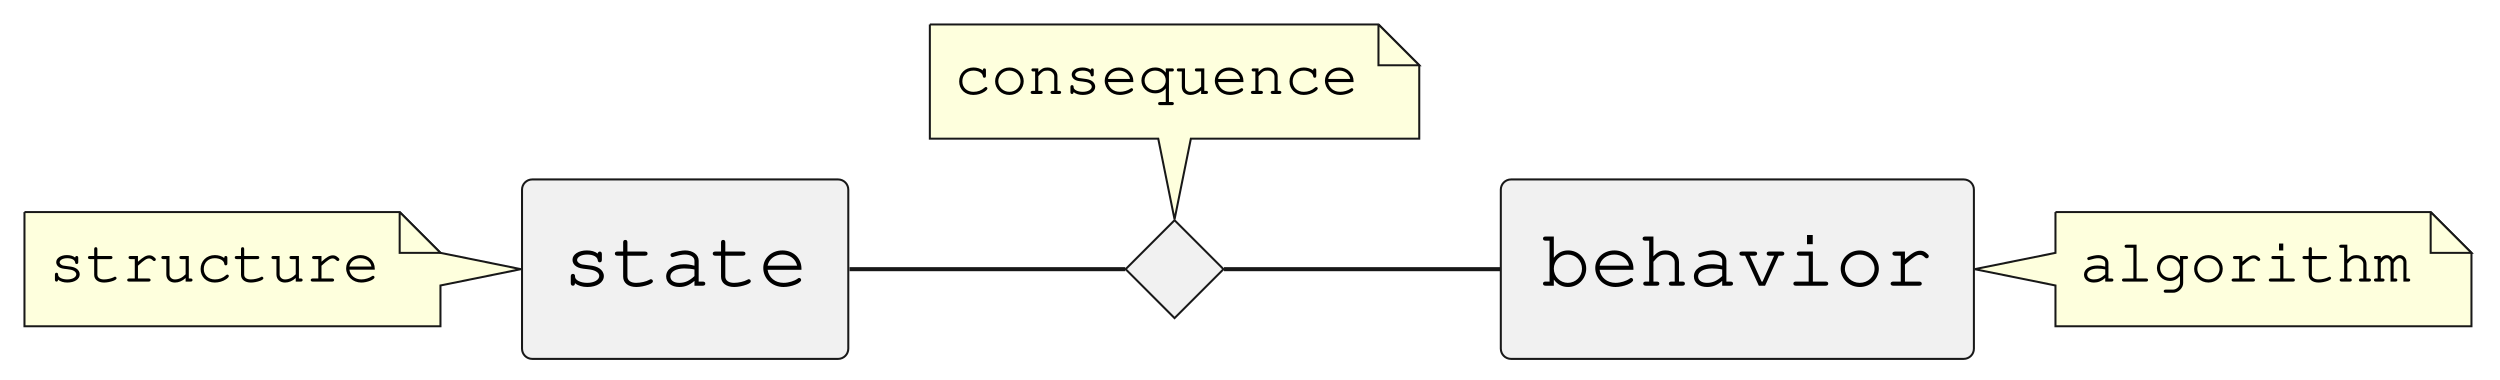
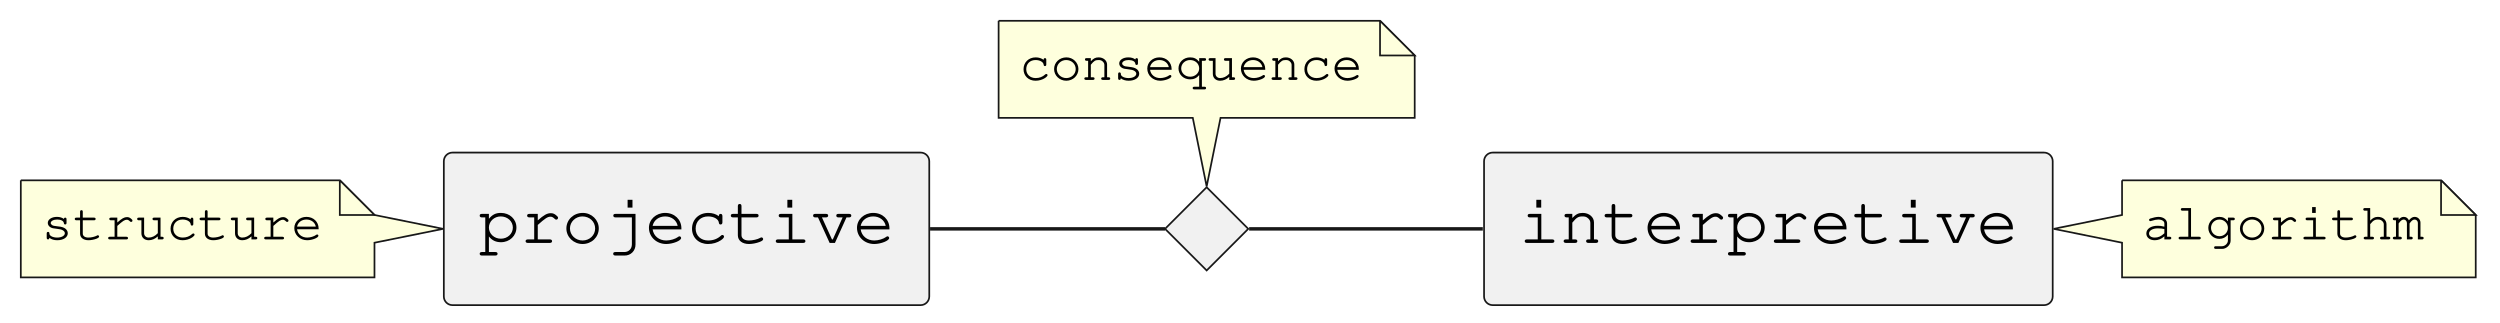
- <svg xmlns="http://www.w3.org/2000/svg" contentStyleType="text/css" height="93px" preserveAspectRatio="none" style="width:613px;height:93px;background:#FFFFFF;" version="1.1" viewBox="0 0 613 93" width="613px" zoomAndPan="magnify">
+ <svg xmlns="http://www.w3.org/2000/svg" contentStyleType="text/css" height="93px" preserveAspectRatio="none" style="width:721px;height:93px;background:#FFFFFF;" version="1.1" viewBox="0 0 721 93" width="721px" zoomAndPan="magnify">
  <defs />
  <g>
-     <g id="elem_left">
-       <rect fill="#F1F1F1" height="44" rx="2.5" ry="2.5" style="stroke:#181818;stroke-width:0.5;" width="80" x="128" y="44" />
-       <text fill="#000000" font-family="Nimbus Mono PS" font-size="20" lengthAdjust="spacing" textLength="60" x="138" y="70.06">state</text>
+     <g id="elem_relation">
+       <polygon fill="#F1F1F1" points="348,54,360,66,348,78,336,66,348,54" style="stroke:#181818;stroke-width:0.5;" />
    </g>
    <g id="elem_GMN3">
-       <path d="M6,52 L6,80 A0,0 0 0 0 6,80 L108,80 A0,0 0 0 0 108,80 L108,70 L127.72,66 L108,62 L108,62 L98,52 L6,52 A0,0 0 0 0 6,52 " fill="#FEFFDD" style="stroke:#181818;stroke-width:0.5;" />
+       <path d="M288,6 L288,34 A0,0 0 0 0 288,34 L344,34 L348,53.78 L352,34 L408,34 A0,0 0 0 0 408,34 L408,16 L398,6 L288,6 A0,0 0 0 0 288,6 " fill="#FEFFDD" style="stroke:#181818;stroke-width:0.5;" />
+       <path d="M398,6 L398,16 L408,16 L398,6 " fill="#FEFFDD" style="stroke:#181818;stroke-width:0.5;" />
+       <text fill="#000000" font-family="Nimbus Mono PS" font-size="15" lengthAdjust="spacing" textLength="99" x="294" y="23.045">consequence</text>
+     </g>
+     <g id="elem_left">
+       <rect fill="#F1F1F1" height="44" rx="2.5" ry="2.5" style="stroke:#181818;stroke-width:0.5;" width="140" x="128" y="44" />
+       <text fill="#000000" font-family="Nimbus Mono PS" font-size="20" lengthAdjust="spacing" textLength="120" x="138" y="70.06">projective</text>
+     </g>
+     <g id="elem_GMN7">
+       <path d="M6,52 L6,80 A0,0 0 0 0 6,80 L108,80 A0,0 0 0 0 108,80 L108,70 L127.78,66 L108,62 L108,62 L98,52 L6,52 A0,0 0 0 0 6,52 " fill="#FEFFDD" style="stroke:#181818;stroke-width:0.5;" />
      <path d="M98,52 L98,62 L108,62 L98,52 " fill="#FEFFDD" style="stroke:#181818;stroke-width:0.5;" />
      <text fill="#000000" font-family="Nimbus Mono PS" font-size="15" lengthAdjust="spacing" textLength="81" x="12" y="69.045">structure</text>
    </g>
    <g id="elem_right">
-       <rect fill="#F1F1F1" height="44" rx="2.5" ry="2.5" style="stroke:#181818;stroke-width:0.5;" width="116" x="368" y="44" />
-       <text fill="#000000" font-family="Nimbus Mono PS" font-size="20" lengthAdjust="spacing" textLength="96" x="378" y="70.06">behavior</text>
-     </g>
-     <g id="elem_GMN7">
-       <path d="M504,52 L504,62 L484.18,66 L504,70 L504,80 A0,0 0 0 0 504,80 L606,80 A0,0 0 0 0 606,80 L606,62 L596,52 L504,52 A0,0 0 0 0 504,52 " fill="#FEFFDD" style="stroke:#181818;stroke-width:0.5;" />
-       <path d="M596,52 L596,62 L606,62 L596,52 " fill="#FEFFDD" style="stroke:#181818;stroke-width:0.5;" />
-       <text fill="#000000" font-family="Nimbus Mono PS" font-size="15" lengthAdjust="spacing" textLength="81" x="510" y="69.045">algorithm</text>
-     </g>
-     <g id="elem_relation">
-       <polygon fill="#F1F1F1" points="288,54,300,66,288,78,276,66,288,54" style="stroke:#181818;stroke-width:0.5;" />
+       <rect fill="#F1F1F1" height="44" rx="2.5" ry="2.5" style="stroke:#181818;stroke-width:0.5;" width="164" x="428" y="44" />
+       <text fill="#000000" font-family="Nimbus Mono PS" font-size="20" lengthAdjust="spacing" textLength="144" x="438" y="70.06">interpretive</text>
    </g>
    <g id="elem_GMN11">
-       <path d="M228,6 L228,34 A0,0 0 0 0 228,34 L284,34 L288,53.78 L292,34 L348,34 A0,0 0 0 0 348,34 L348,16 L338,6 L228,6 A0,0 0 0 0 228,6 " fill="#FEFFDD" style="stroke:#181818;stroke-width:0.5;" />
-       <path d="M338,6 L338,16 L348,16 L338,6 " fill="#FEFFDD" style="stroke:#181818;stroke-width:0.5;" />
-       <text fill="#000000" font-family="Nimbus Mono PS" font-size="15" lengthAdjust="spacing" textLength="99" x="234" y="23.045">consequence</text>
+       <path d="M612,52 L612,62 L592.25,66 L612,70 L612,80 A0,0 0 0 0 612,80 L714,80 A0,0 0 0 0 714,80 L714,62 L704,52 L612,52 A0,0 0 0 0 612,52 " fill="#FEFFDD" style="stroke:#181818;stroke-width:0.5;" />
+       <path d="M704,52 L704,62 L714,62 L704,52 " fill="#FEFFDD" style="stroke:#181818;stroke-width:0.5;" />
+       <text fill="#000000" font-family="Nimbus Mono PS" font-size="15" lengthAdjust="spacing" textLength="81" x="618" y="69.045">algorithm</text>
    </g>
    <g id="link_left_relation">
-       <path codeLine="15" d="M208.29,66 C232.03,66 260.57,66 275.92,66 " fill="none" id="left-relation" style="stroke:#181818;stroke-width:1.0;" />
+       <path codeLine="15" d="M268.23,66 C294.41,66 321.39,66 335.99,66 " fill="none" id="left-relation" style="stroke:#181818;stroke-width:1.0;" />
    </g>
    <g id="link_relation_right">
-       <path codeLine="16" d="M300.13,66 C315.04,66 342.57,66 367.99,66 " fill="none" id="relation-right" style="stroke:#181818;stroke-width:1.0;" />
+       <path codeLine="16" d="M360.25,66 C374.69,66 401.06,66 427.64,66 " fill="none" id="relation-right" style="stroke:#181818;stroke-width:1.0;" />
    </g>
  </g>
</svg>
